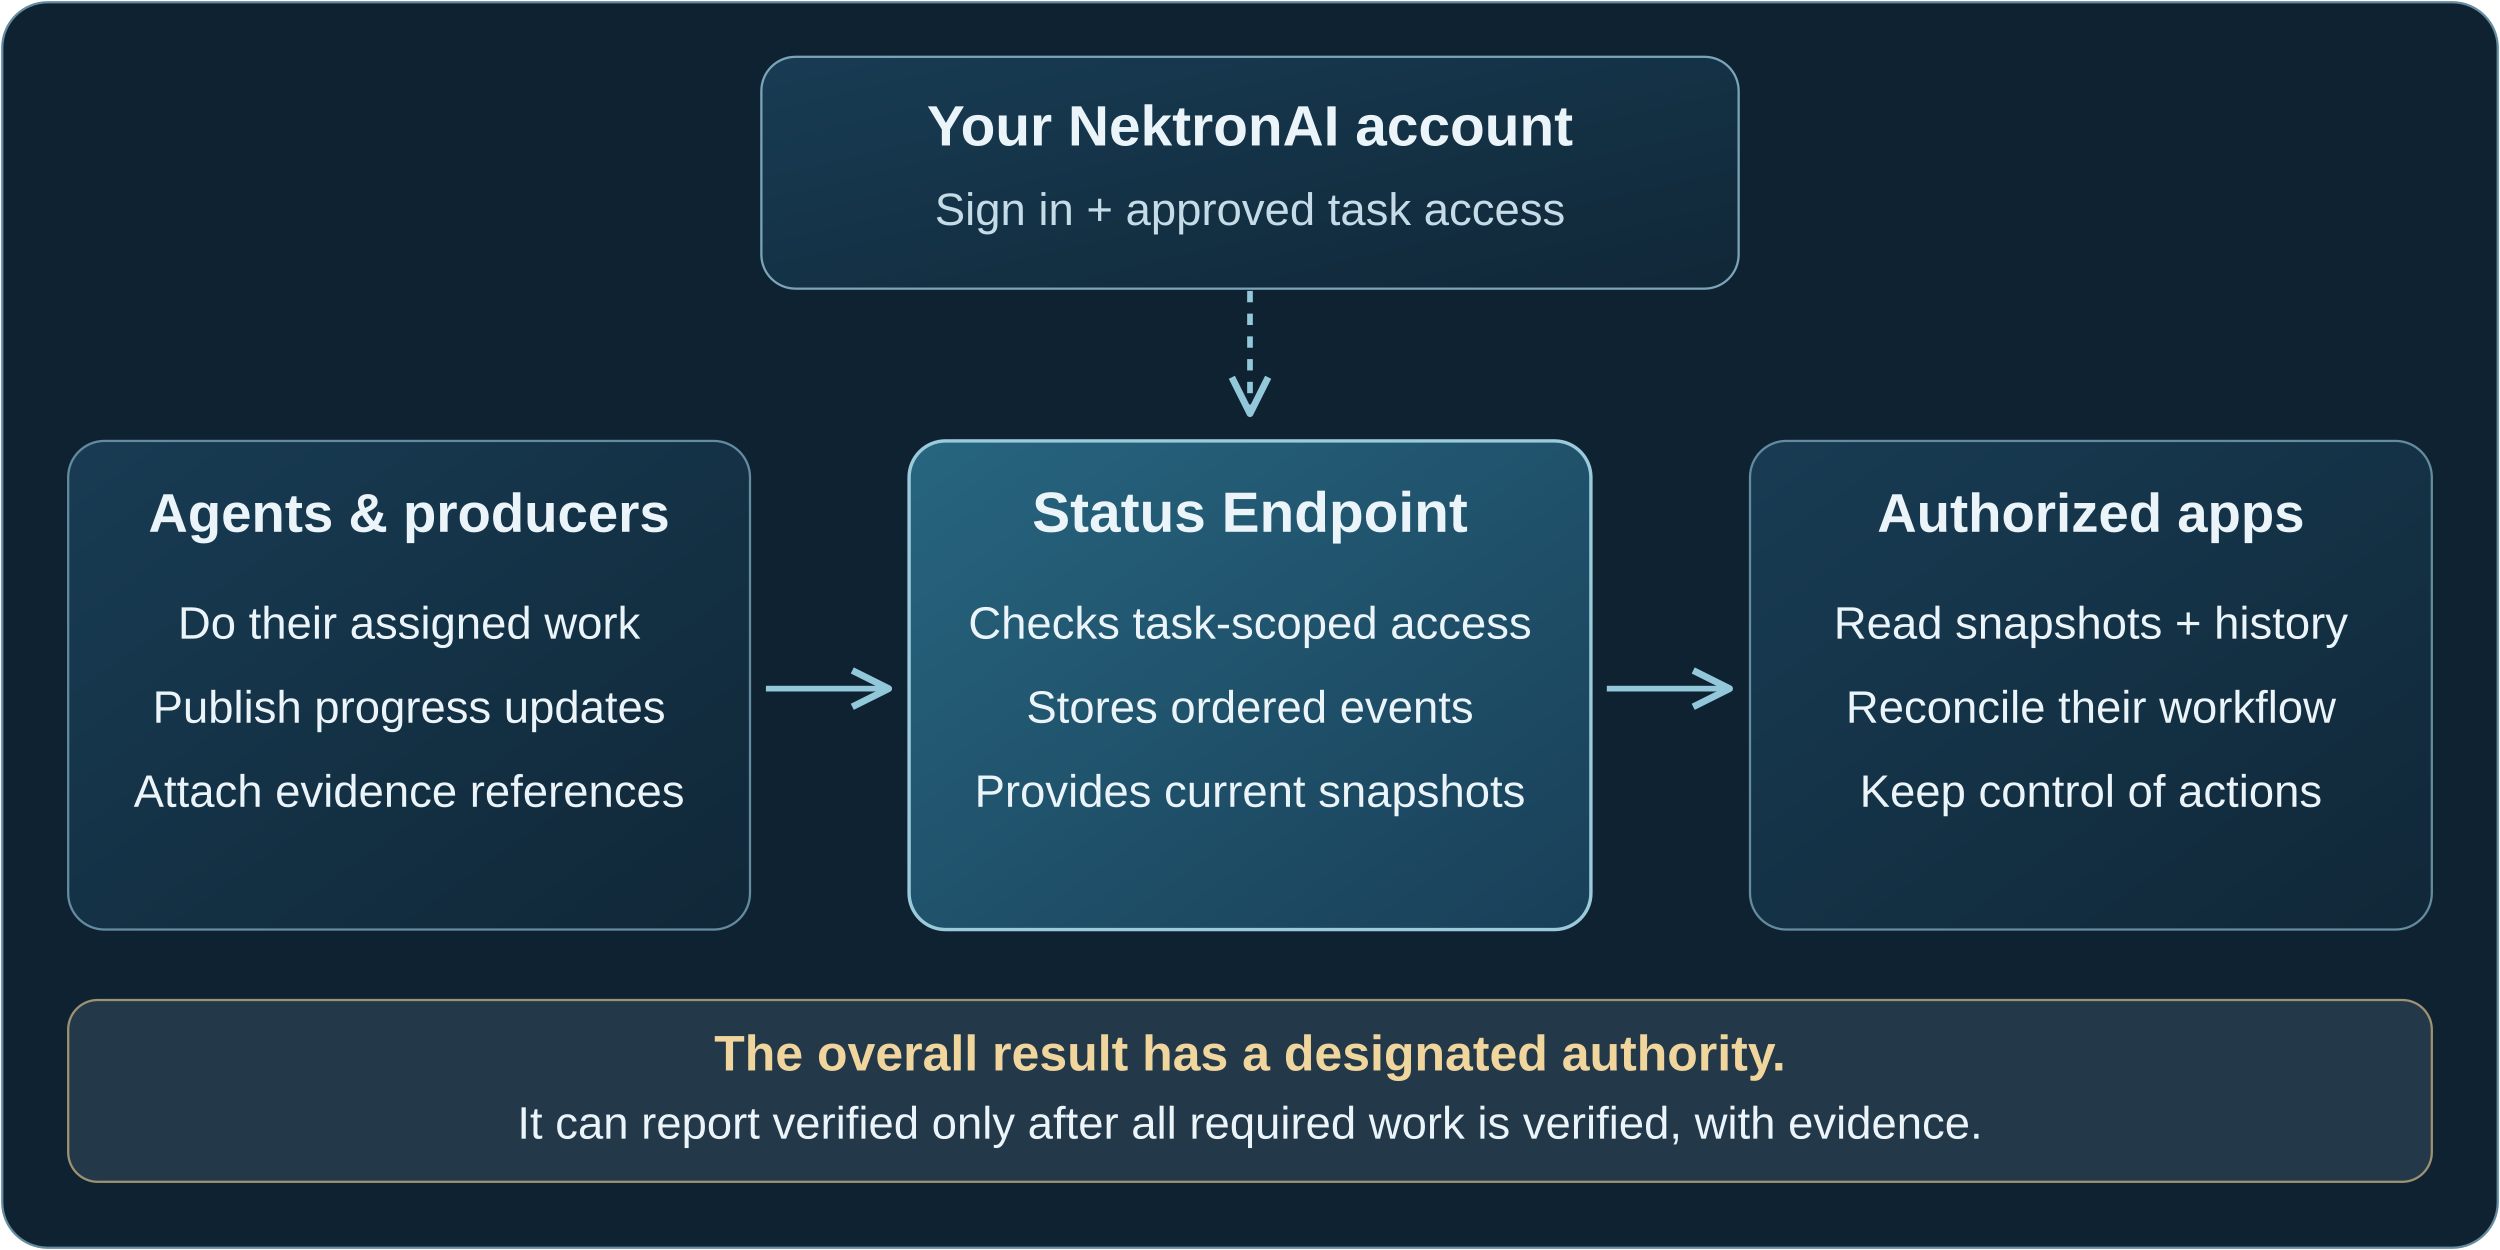
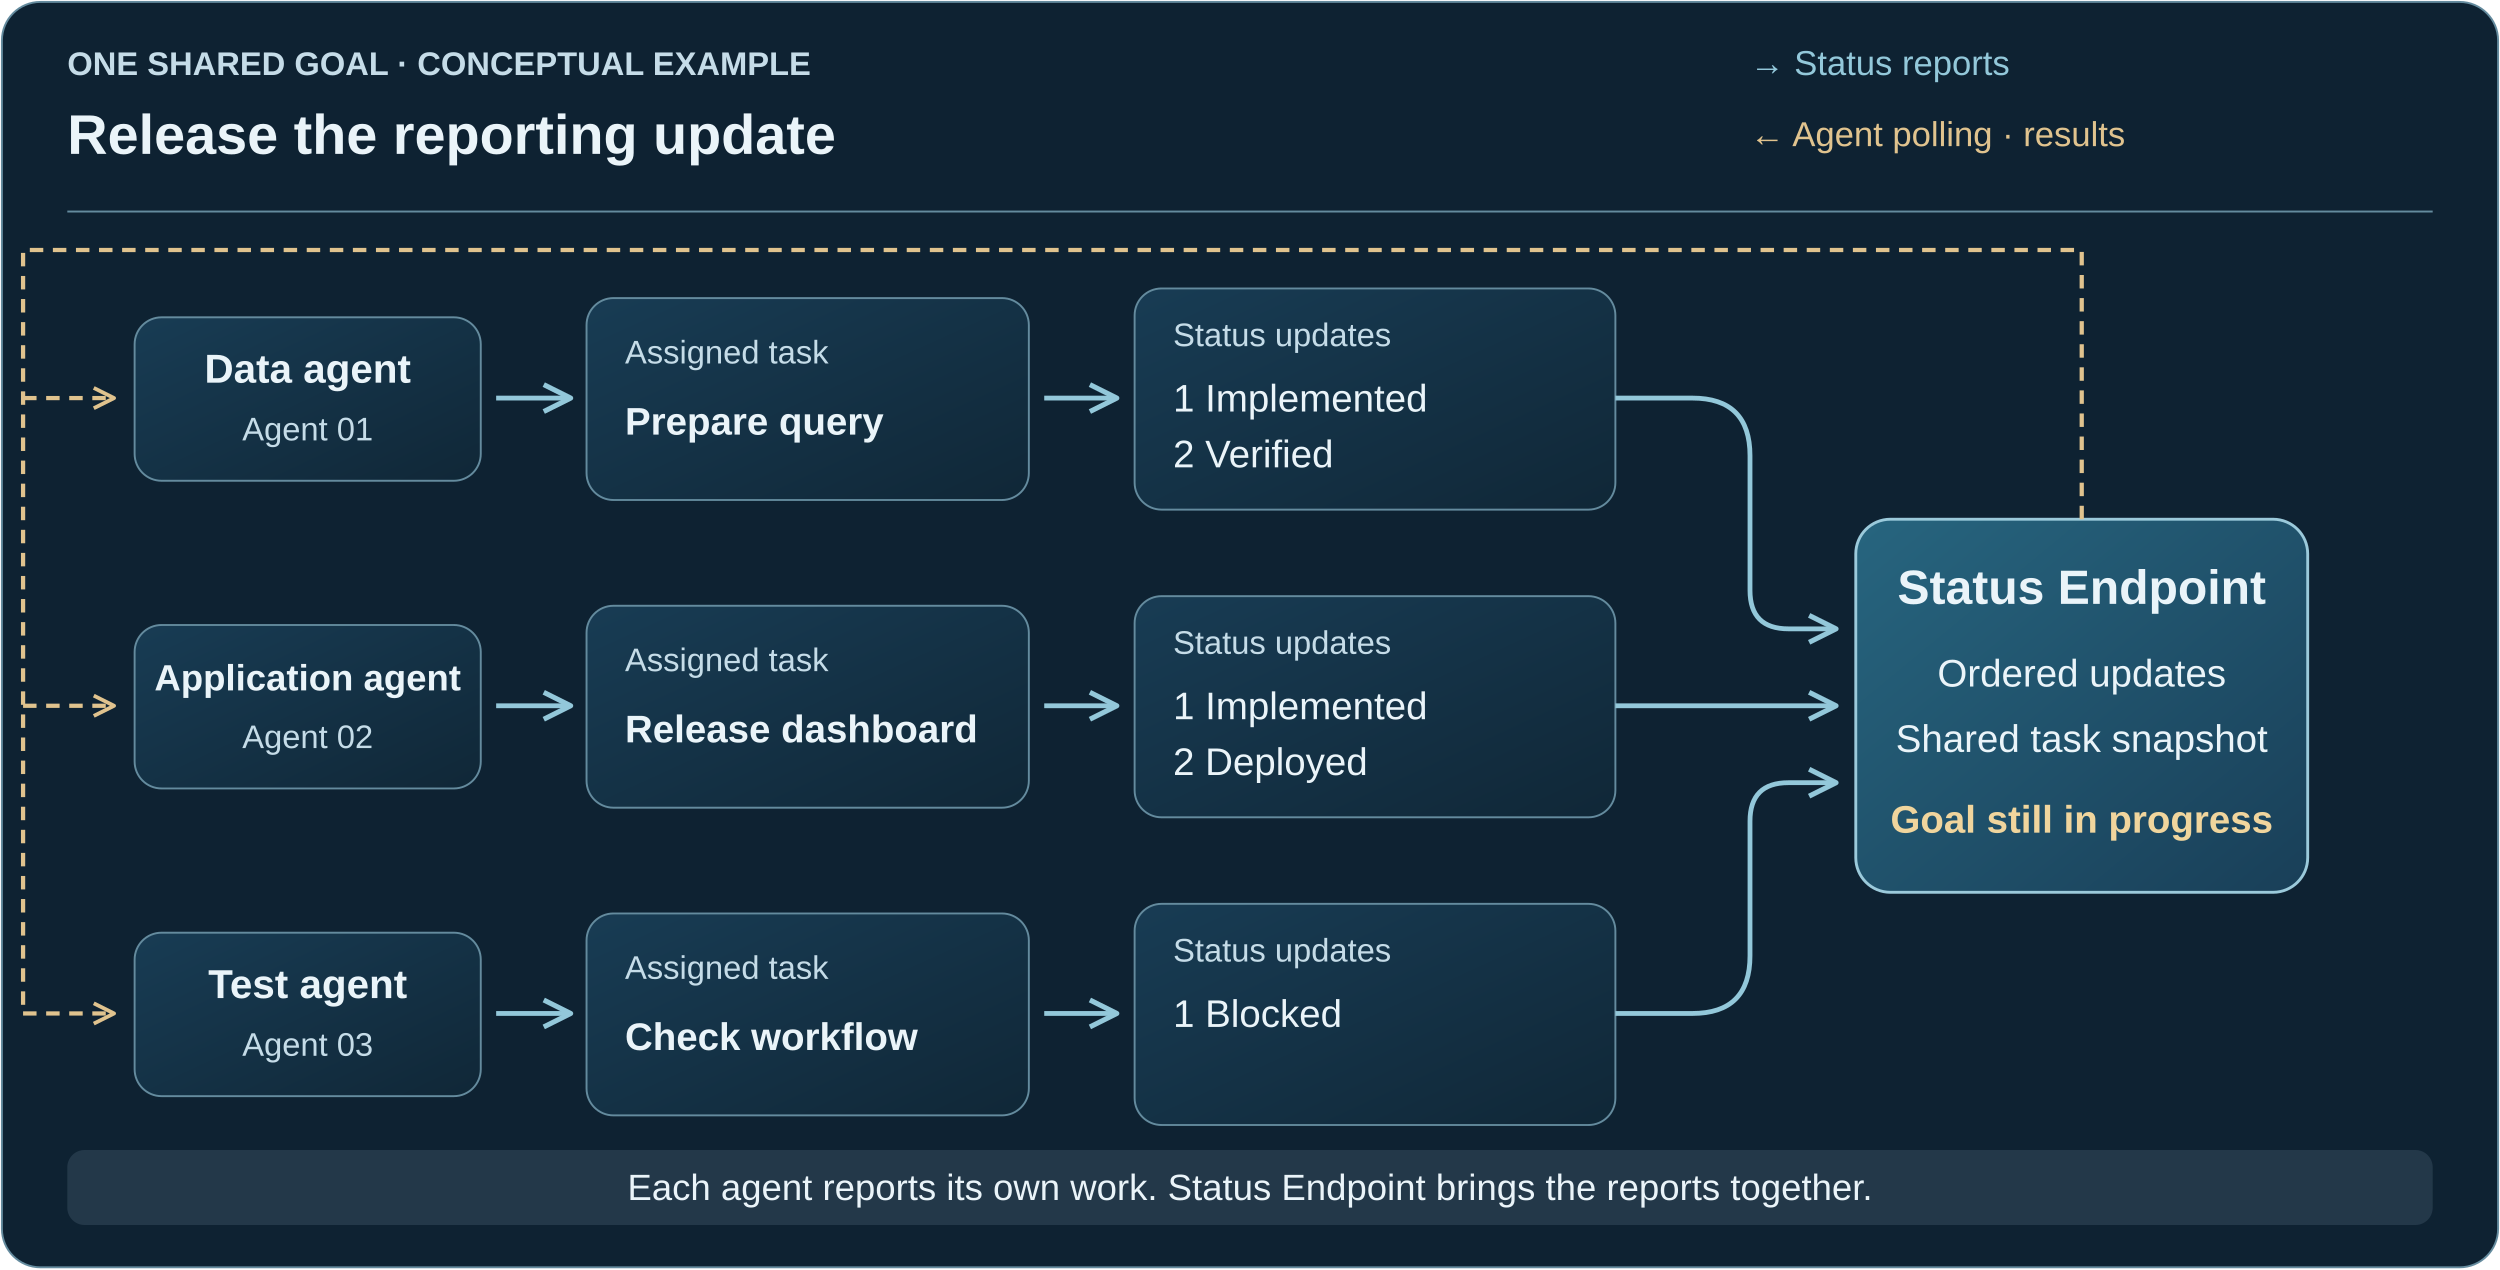
- <svg xmlns="http://www.w3.org/2000/svg" width="1100" height="550" viewBox="0 0 1100 550" role="img" aria-labelledby="title desc">
+ <svg xmlns="http://www.w3.org/2000/svg" width="1300" height="660" viewBox="0 0 1300 660" role="img" aria-labelledby="title desc">
  <defs>
    <linearGradient id="panel" x2="1" y2="1">
      <stop stop-color="#183c54" />
      <stop offset="1" stop-color="#102737" />
    </linearGradient>
    <linearGradient id="core" x2="1" y2="1">
      <stop stop-color="#27657f" />
      <stop offset="1" stop-color="#193f58" />
    </linearGradient>
-     <marker id="arrow" viewBox="0 0 10 10" refX="8" refY="5" markerWidth="8" markerHeight="8" orient="auto-start-reverse">
+     <marker id="arrow" viewBox="0 0 10 10" refX="8" refY="5" markerWidth="7" markerHeight="7" orient="auto">
      <path d="M1 1 9 5 1 9" fill="none" stroke="#93c8da" stroke-width="1.5" stroke-linejoin="round" />
    </marker>
+     <marker id="pollarrow" viewBox="0 0 10 10" refX="8" refY="5" markerWidth="6" markerHeight="6" orient="auto">
+       <path d="M1 1 9 5 1 9" fill="none" stroke="#e0c38e" stroke-width="1.5" stroke-linejoin="round" />
+     </marker>
  </defs>
-   <rect x="1" y="1" width="1098" height="548" rx="20" fill="#0e2232" stroke="#648b9e" />
-   <g font-family="Arial, sans-serif" text-anchor="middle" fill="#eaf4f9">
-     <rect x="335" y="25" width="430" height="102" rx="15" fill="url(#panel)" stroke="#7ba4b7" />
-     <text x="550" y="64" font-size="25" font-weight="700">Your NektronAI account</text>
-     <text x="550" y="99" font-size="20" fill="#c5dce8">Sign in + approved task access</text>
-     <path d="M550 128V180" stroke="#93c8da" stroke-width="2.5" stroke-dasharray="5 5" marker-end="url(#arrow)" />
-     <rect x="30" y="194" width="300" height="215" rx="16" fill="url(#panel)" stroke="#648b9e" />
-     <text x="180" y="234" font-size="24" font-weight="700">Agents &amp; producers</text>
-     <text x="180" y="281" font-size="20">Do their assigned work</text>
-     <text x="180" y="318" font-size="20">Publish progress updates</text>
-     <text x="180" y="355" font-size="20">Attach evidence references</text>
-     <rect x="400" y="194" width="300" height="215" rx="16" fill="url(#core)" stroke="#9bcadb" stroke-width="1.5" />
-     <text x="550" y="234" font-size="25" font-weight="700">Status Endpoint</text>
-     <text x="550" y="281" font-size="20">Checks task-scoped access</text>
-     <text x="550" y="318" font-size="20">Stores ordered events</text>
-     <text x="550" y="355" font-size="20">Provides current snapshots</text>
-     <rect x="770" y="194" width="300" height="215" rx="16" fill="url(#panel)" stroke="#648b9e" />
-     <text x="920" y="234" font-size="24" font-weight="700">Authorized apps</text>
-     <text x="920" y="281" font-size="20">Read snapshots + history</text>
-     <text x="920" y="318" font-size="20">Reconcile their workflow</text>
-     <text x="920" y="355" font-size="20">Keep control of actions</text>
-     <path d="M337 303H389" stroke="#93c8da" stroke-width="2.5" marker-end="url(#arrow)" />
-     <path d="M707 303H759" stroke="#93c8da" stroke-width="2.5" marker-end="url(#arrow)" />
-     <rect x="30" y="440" width="1040" height="80" rx="13" fill="#233849" stroke="#9d9271" />
-     <text x="550" y="471" font-size="22" font-weight="700" fill="#f0d59d">The overall result has a designated authority.</text>
-     <text x="550" y="501" font-size="20">It can report verified only after all required work is verified, with evidence.</text>
+   <style>.edge{fill:none;stroke:#93c8da;stroke-width:2.5;marker-end:url(#arrow)}.pollbus,.poll{fill:none;stroke:#e0c38e;stroke-width:2.2;stroke-dasharray:7 5}.poll{marker-end:url(#pollarrow)}</style>
+   <rect x="1" y="1" width="1298" height="658" rx="20" fill="#0e2232" stroke="#648b9e" />
+   <g font-family="Arial, sans-serif" fill="#eaf4f9">
+     <text x="35" y="39" font-size="17" font-weight="700" fill="#c5dce8">ONE SHARED GOAL · CONCEPTUAL EXAMPLE</text>
+     <text x="35" y="80" font-size="29" font-weight="700">Release the reporting update</text>
+     <text x="910" y="39" font-size="18" fill="#93c8da">→ Status reports</text>
+     <text x="910" y="76" font-size="18" fill="#e0c38e">← Agent polling · results</text>
+     <path d="M35 110H1265" stroke="#648b9e" />
+     <g transform="translate(35 0)">
+       <rect x="35" y="165" width="180" height="85" rx="14" fill="url(#panel)" stroke="#648b9e" />
+       <text x="125" y="199" text-anchor="middle" font-size="21" font-weight="700">Data agent</text>
+       <text x="125" y="229" text-anchor="middle" font-size="17" fill="#c5dce8">Agent 01</text>
+       <path d="M223 207H260" class="edge" />
+       <rect x="270" y="155" width="230" height="105" rx="14" fill="url(#panel)" stroke="#648b9e" />
+       <text x="290" y="189" font-size="17" fill="#c5dce8">Assigned task</text>
+       <text x="290" y="226" font-size="20" font-weight="700">Prepare query</text>
+       <path d="M508 207H544" class="edge" />
+       <rect x="555" y="150" width="250" height="115" rx="14" fill="url(#panel)" stroke="#648b9e" />
+       <text x="575" y="180" font-size="17" fill="#c5dce8">Status updates</text>
+       <text x="575" y="214" font-size="20">1  Implemented</text>
+       <text x="575" y="243" font-size="20">2  Verified</text>
+       <rect x="35" y="325" width="180" height="85" rx="14" fill="url(#panel)" stroke="#648b9e" />
+       <text x="125" y="359" text-anchor="middle" font-size="19" font-weight="700">Application agent</text>
+       <text x="125" y="389" text-anchor="middle" font-size="17" fill="#c5dce8">Agent 02</text>
+       <path d="M223 367H260" class="edge" />
+       <rect x="270" y="315" width="230" height="105" rx="14" fill="url(#panel)" stroke="#648b9e" />
+       <text x="290" y="349" font-size="17" fill="#c5dce8">Assigned task</text>
+       <text x="290" y="386" font-size="20" font-weight="700">Release dashboard</text>
+       <path d="M508 367H544" class="edge" />
+       <rect x="555" y="310" width="250" height="115" rx="14" fill="url(#panel)" stroke="#648b9e" />
+       <text x="575" y="340" font-size="17" fill="#c5dce8">Status updates</text>
+       <text x="575" y="374" font-size="20">1  Implemented</text>
+       <text x="575" y="403" font-size="20">2  Deployed</text>
+       <rect x="35" y="485" width="180" height="85" rx="14" fill="url(#panel)" stroke="#648b9e" />
+       <text x="125" y="519" text-anchor="middle" font-size="21" font-weight="700">Test agent</text>
+       <text x="125" y="549" text-anchor="middle" font-size="17" fill="#c5dce8">Agent 03</text>
+       <path d="M223 527H260" class="edge" />
+       <rect x="270" y="475" width="230" height="105" rx="14" fill="url(#panel)" stroke="#648b9e" />
+       <text x="290" y="509" font-size="17" fill="#c5dce8">Assigned task</text>
+       <text x="290" y="546" font-size="20" font-weight="700">Check workflow</text>
+       <path d="M508 527H544" class="edge" />
+       <rect x="555" y="470" width="250" height="115" rx="14" fill="url(#panel)" stroke="#648b9e" />
+       <text x="575" y="500" font-size="17" fill="#c5dce8">Status updates</text>
+       <text x="575" y="534" font-size="20">1  Blocked</text>
+       <rect x="930" y="270" width="235" height="194" rx="18" fill="url(#core)" stroke="#9bcadb" stroke-width="1.5" />
+       <g text-anchor="middle">
+         <text x="1047.5" y="314" font-size="25" font-weight="700">Status Endpoint</text>
+         <text x="1047.5" y="357" font-size="20">Ordered updates</text>
+         <text x="1047.5" y="391" font-size="20">Shared task snapshot</text>
+         <text x="1047.5" y="433" font-size="20" font-weight="700" fill="#f0d59d">Goal still in progress</text>
+       </g>
+       <path d="M805 207H845Q875 207 875 237V307Q875 327 895 327H918" class="edge" />
+       <path d="M805 367H918" class="edge" />
+       <path d="M805 527H845Q875 527 875 497V427Q875 407 895 407H918" class="edge" />
+     </g>
+     <path d="M1082.5 270V130H12V527" class="pollbus" />
+     <path d="M12 207H58" class="poll" />
+     <path d="M12 367H58" class="poll" />
+     <path d="M12 527H58" class="poll" />
+     <rect x="35" y="598" width="1230" height="39" rx="9" fill="#233849" />
+     <text x="650" y="624" text-anchor="middle" font-size="19">Each agent reports its own work. Status Endpoint brings the reports together.</text>
  </g>
</svg>
